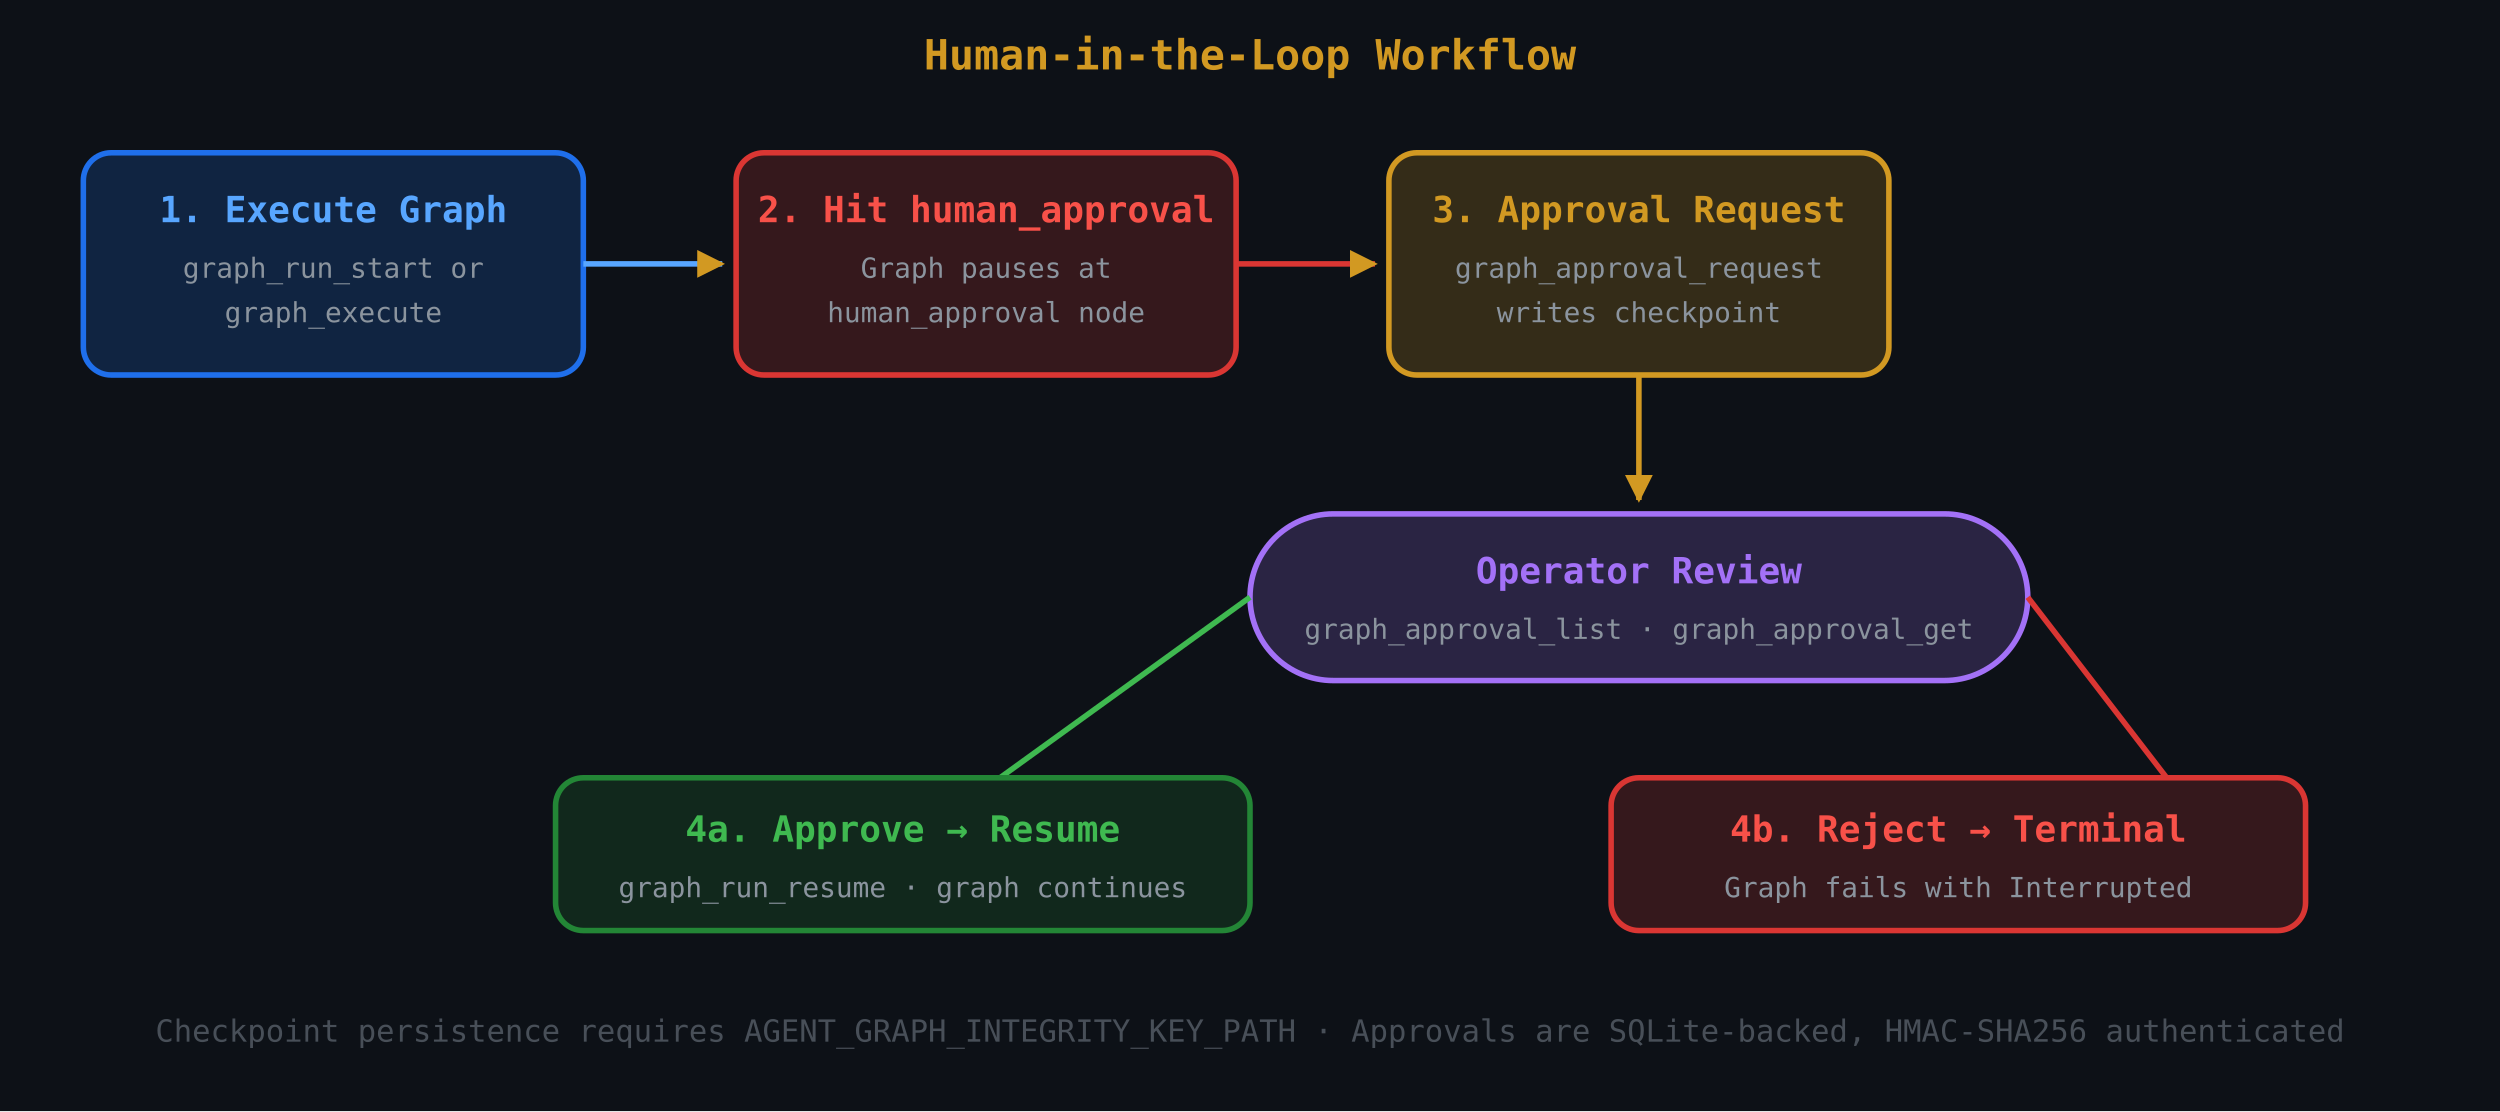
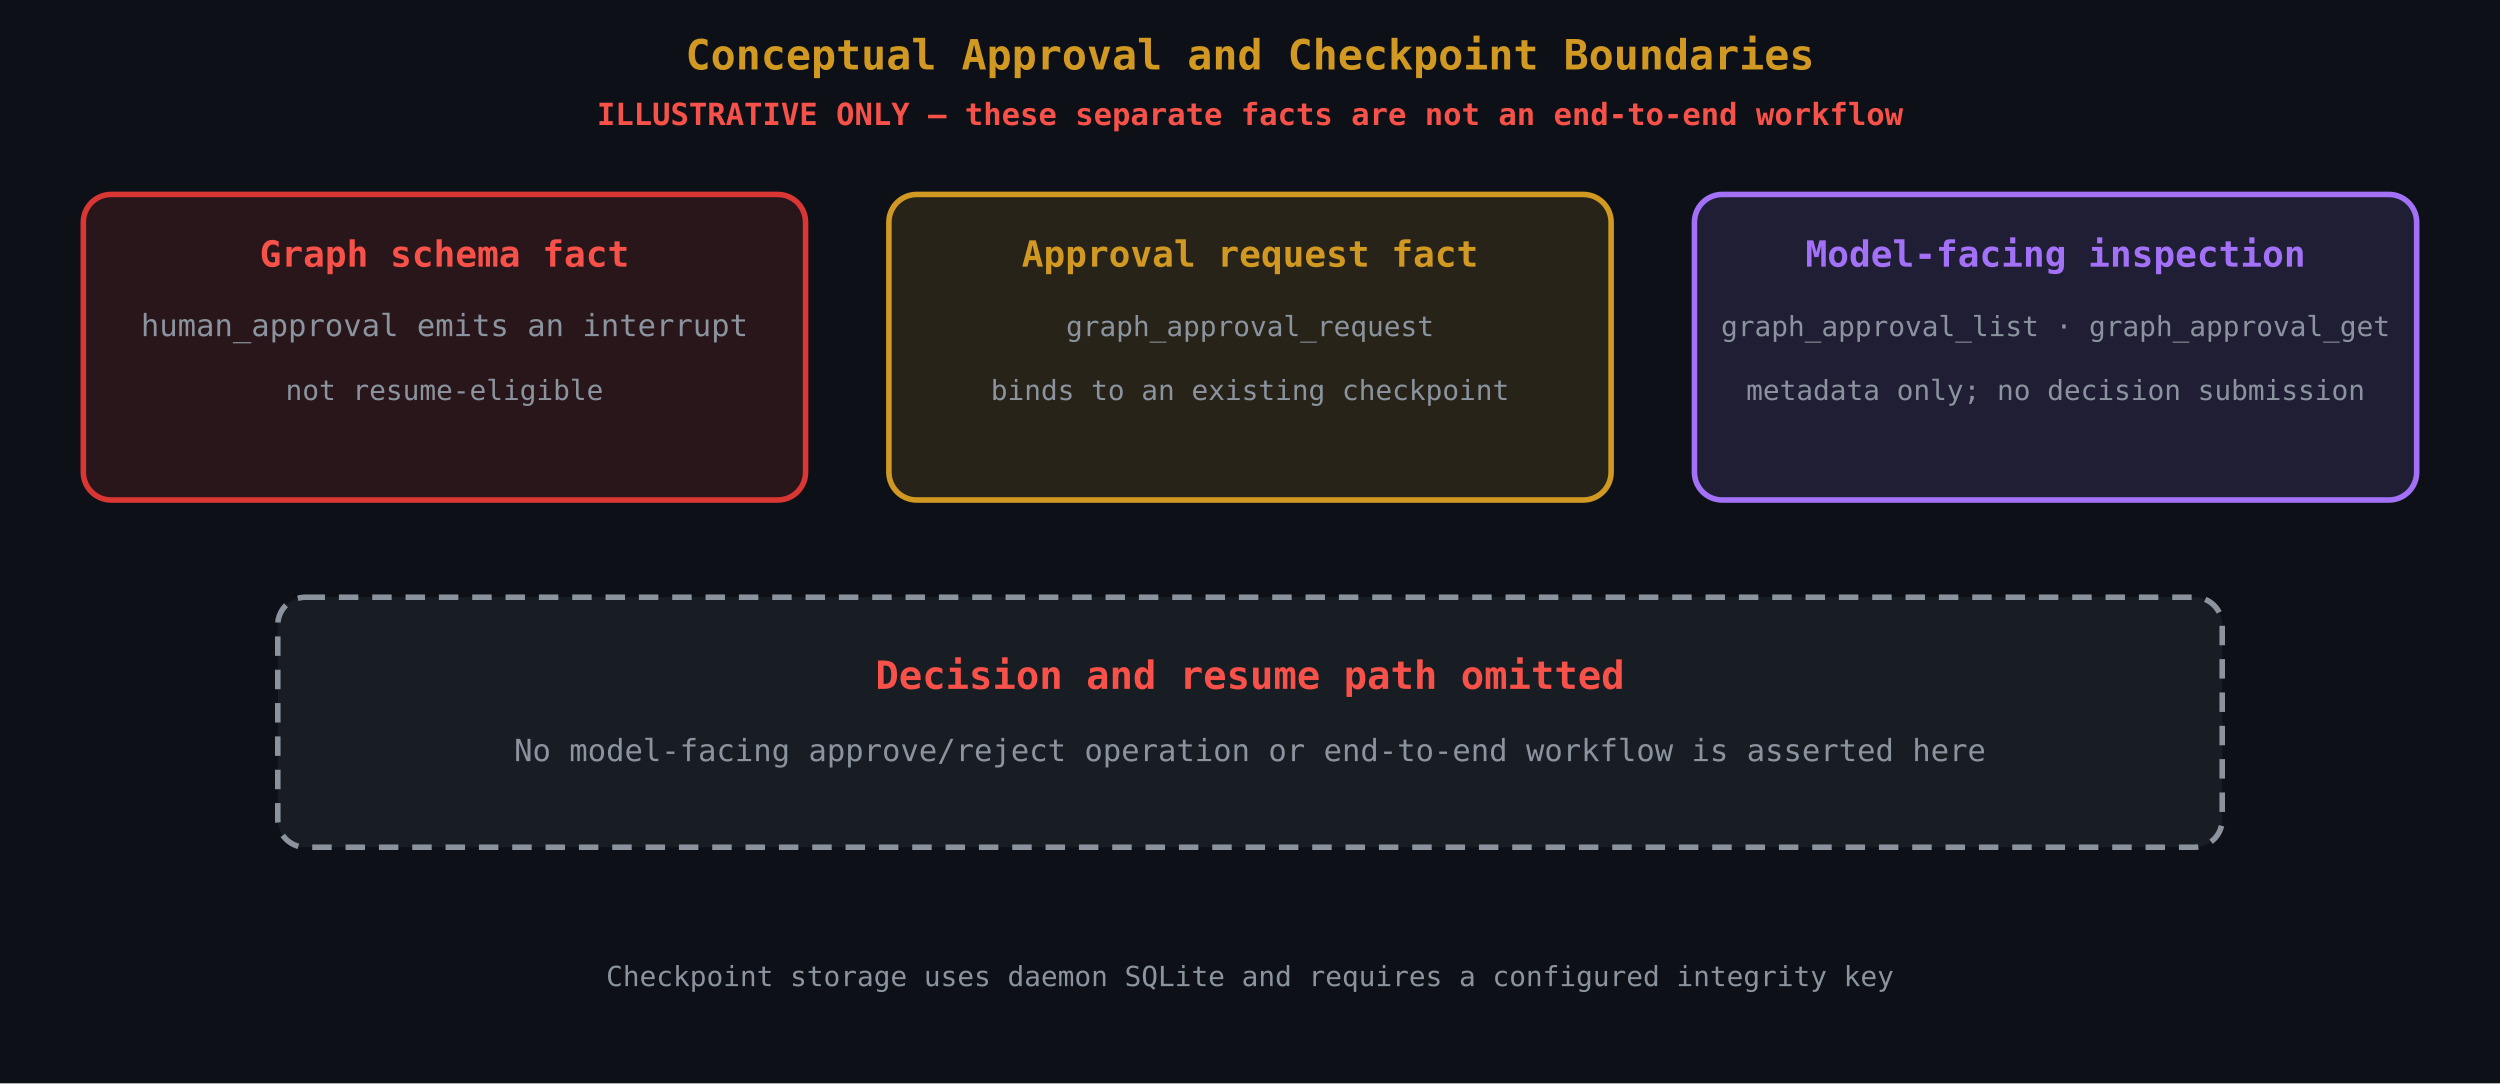
- <svg xmlns="http://www.w3.org/2000/svg" viewBox="0 0 900 400" fill="none">
+ <svg xmlns="http://www.w3.org/2000/svg" viewBox="0 0 900 390" fill="none">
  <defs>
-     <linearGradient id="bg" x1="0" y1="0" x2="900" y2="400">
+     <linearGradient id="bg" x1="0" y1="0" x2="900" y2="390">
      <stop offset="0%" stop-color="#0d1117" />
      <stop offset="100%" stop-color="#161b22" />
    </linearGradient>
-     <filter id="glow">
-       <feGaussianBlur stdDeviation="2.5" />
-       <feMerge>
-         <feMergeNode in="SourceGraphic" />
-       </feMerge>
-     </filter>
-     <marker id="arr" viewBox="0 0 10 10" refX="9" refY="5" markerWidth="5" markerHeight="5" orient="auto">
-       <path d="M0 0L10 5L0 10z" fill="#d29922" />
-     </marker>
  </defs>
-   <rect width="900" height="400" fill="url(#bg)" />
-   <text x="450" y="25" text-anchor="middle" fill="#d29922" font-family="monospace" font-size="15" font-weight="bold">Human-in-the-Loop Workflow</text>
-   <rect x="30" y="55" width="180" height="80" rx="10" fill="#1f6feb33" stroke="#1f6feb" stroke-width="2" />
-   <text x="120" y="80" text-anchor="middle" fill="#58a6ff" font-family="monospace" font-size="13" font-weight="bold">1. Execute Graph</text>
-   <text x="120" y="100" text-anchor="middle" fill="#8b949e" font-family="monospace" font-size="10">graph_run_start or</text>
-   <text x="120" y="116" text-anchor="middle" fill="#8b949e" font-family="monospace" font-size="10">graph_execute</text>
-   <line x1="210" y1="95" x2="260" y2="95" stroke="#58a6ff" stroke-width="2" marker-end="url(#arr)" />
-   <rect x="265" y="55" width="180" height="80" rx="10" fill="#da363333" stroke="#da3633" stroke-width="2" />
-   <text x="355" y="80" text-anchor="middle" fill="#f85149" font-family="monospace" font-size="13" font-weight="bold">2. Hit human_approval</text>
-   <text x="355" y="100" text-anchor="middle" fill="#8b949e" font-family="monospace" font-size="10">Graph pauses at</text>
-   <text x="355" y="116" text-anchor="middle" fill="#8b949e" font-family="monospace" font-size="10">human_approval node</text>
-   <line x1="445" y1="95" x2="495" y2="95" stroke="#da3633" stroke-width="2" marker-end="url(#arr)" />
-   <rect x="500" y="55" width="180" height="80" rx="10" fill="#d2992233" stroke="#d29922" stroke-width="2" />
-   <text x="590" y="80" text-anchor="middle" fill="#d29922" font-family="monospace" font-size="13" font-weight="bold">3. Approval Request</text>
-   <text x="590" y="100" text-anchor="middle" fill="#8b949e" font-family="monospace" font-size="10">graph_approval_request</text>
-   <text x="590" y="116" text-anchor="middle" fill="#8b949e" font-family="monospace" font-size="10">writes checkpoint</text>
-   <line x1="590" y1="135" x2="590" y2="180" stroke="#d29922" stroke-width="2" marker-end="url(#arr)" />
-   <rect x="450" y="185" width="280" height="60" rx="30" fill="#a371f733" stroke="#a371f7" stroke-width="2" />
-   <text x="590" y="210" text-anchor="middle" fill="#a371f7" font-family="monospace" font-size="13" font-weight="bold">Operator Review</text>
-   <text x="590" y="230" text-anchor="middle" fill="#8b949e" font-family="monospace" font-size="10">graph_approval_list · graph_approval_get</text>
-   <line x1="450" y1="215" x2="360" y2="280" stroke="#3fb950" stroke-width="2" />
-   <rect x="200" y="280" width="250" height="55" rx="10" fill="#23863633" stroke="#238636" stroke-width="2" />
-   <text x="325" y="303" text-anchor="middle" fill="#3fb950" font-family="monospace" font-size="13" font-weight="bold">4a. Approve → Resume</text>
-   <text x="325" y="323" text-anchor="middle" fill="#8b949e" font-family="monospace" font-size="10">graph_run_resume · graph continues</text>
-   <line x1="730" y1="215" x2="780" y2="280" stroke="#da3633" stroke-width="2" />
-   <rect x="580" y="280" width="250" height="55" rx="10" fill="#da363333" stroke="#da3633" stroke-width="2" />
-   <text x="705" y="303" text-anchor="middle" fill="#f85149" font-family="monospace" font-size="13" font-weight="bold">4b. Reject → Terminal</text>
-   <text x="705" y="323" text-anchor="middle" fill="#8b949e" font-family="monospace" font-size="10">Graph fails with Interrupted</text>
-   <text x="450" y="375" text-anchor="middle" fill="#484f58" font-family="monospace" font-size="11">Checkpoint persistence requires AGENT_GRAPH_INTEGRITY_KEY_PATH · Approvals are SQLite-backed, HMAC-SHA256 authenticated</text>
+   <rect width="900" height="390" fill="url(#bg)" />
+   <text x="450" y="25" text-anchor="middle" fill="#d29922" font-family="monospace" font-size="15" font-weight="bold">Conceptual Approval and Checkpoint Boundaries</text>
+   <text x="450" y="45" text-anchor="middle" fill="#f85149" font-family="monospace" font-size="11" font-weight="bold">ILLUSTRATIVE ONLY — these separate facts are not an end-to-end workflow</text>
+   <rect x="30" y="70" width="260" height="110" rx="10" fill="#da363322" stroke="#da3633" stroke-width="2" />
+   <text x="160" y="96" text-anchor="middle" fill="#f85149" font-family="monospace" font-size="13" font-weight="bold">Graph schema fact</text>
+   <text x="160" y="121" text-anchor="middle" fill="#8b949e" font-family="monospace" font-size="11">human_approval emits an interrupt</text>
+   <text x="160" y="144" text-anchor="middle" fill="#8b949e" font-family="monospace" font-size="10">not resume-eligible</text>
+   <rect x="320" y="70" width="260" height="110" rx="10" fill="#d2992222" stroke="#d29922" stroke-width="2" />
+   <text x="450" y="96" text-anchor="middle" fill="#d29922" font-family="monospace" font-size="13" font-weight="bold">Approval request fact</text>
+   <text x="450" y="121" text-anchor="middle" fill="#8b949e" font-family="monospace" font-size="10">graph_approval_request</text>
+   <text x="450" y="144" text-anchor="middle" fill="#8b949e" font-family="monospace" font-size="10">binds to an existing checkpoint</text>
+   <rect x="610" y="70" width="260" height="110" rx="10" fill="#a371f722" stroke="#a371f7" stroke-width="2" />
+   <text x="740" y="96" text-anchor="middle" fill="#a371f7" font-family="monospace" font-size="13" font-weight="bold">Model-facing inspection</text>
+   <text x="740" y="121" text-anchor="middle" fill="#8b949e" font-family="monospace" font-size="10">graph_approval_list · graph_approval_get</text>
+   <text x="740" y="144" text-anchor="middle" fill="#8b949e" font-family="monospace" font-size="10">metadata only; no decision submission</text>
+   <rect x="100" y="215" width="700" height="90" rx="10" fill="#484f5833" stroke="#8b949e" stroke-width="2" stroke-dasharray="7 5" />
+   <text x="450" y="248" text-anchor="middle" fill="#f85149" font-family="monospace" font-size="14" font-weight="bold">Decision and resume path omitted</text>
+   <text x="450" y="274" text-anchor="middle" fill="#8b949e" font-family="monospace" font-size="11">No model-facing approve/reject operation or end-to-end workflow is asserted here</text>
+   <text x="450" y="355" text-anchor="middle" fill="#8b949e" font-family="monospace" font-size="10">Checkpoint storage uses daemon SQLite and requires a configured integrity key</text>
</svg>
